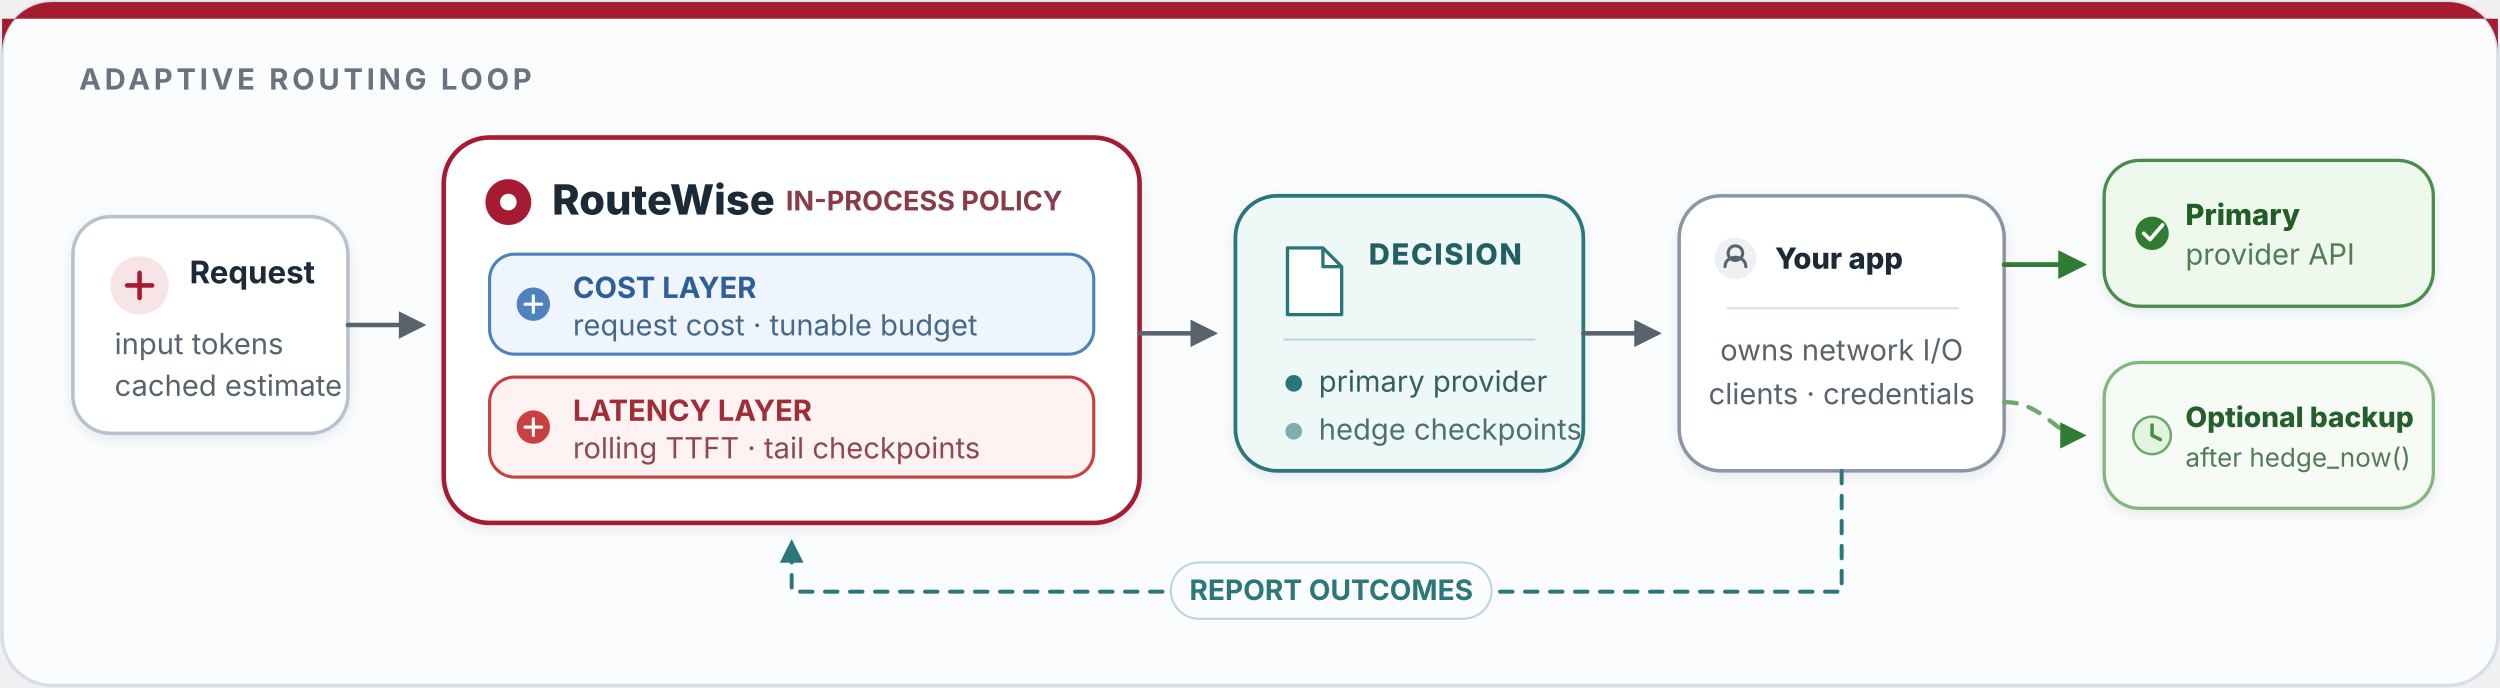
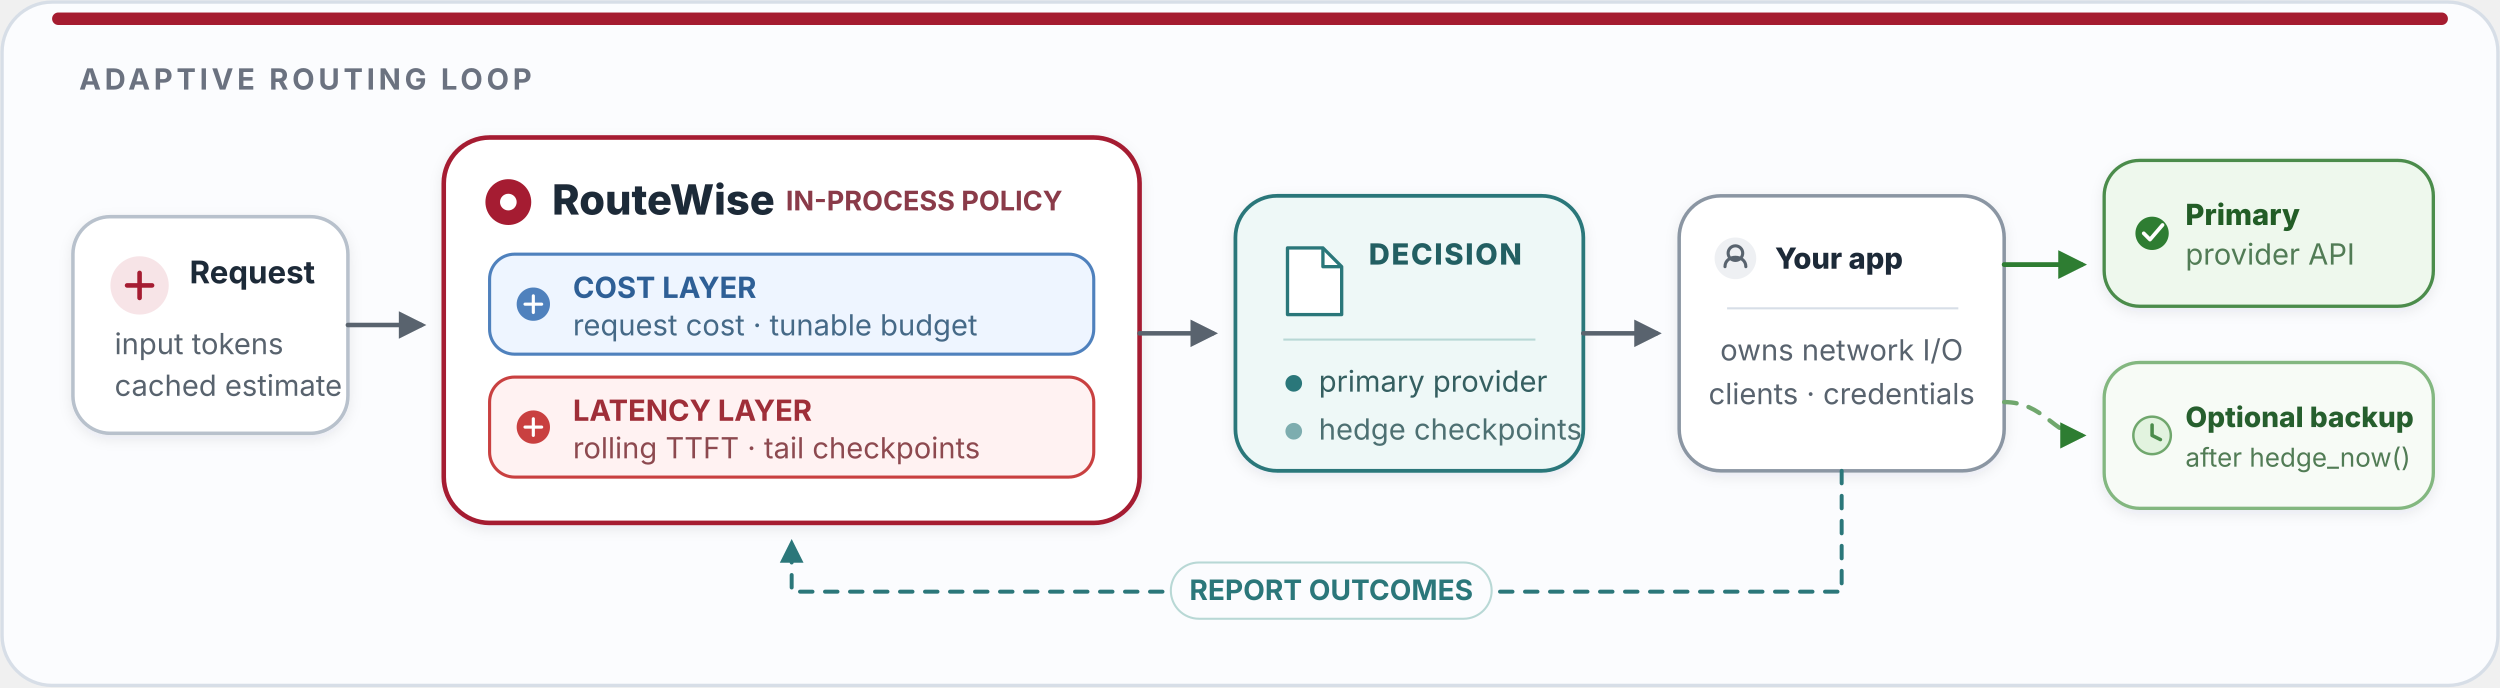
<svg xmlns="http://www.w3.org/2000/svg" viewBox="0 0 1200 330" role="img" aria-labelledby="title description">
  <defs>
    <filter id="card-shadow" x="-15%" y="-20%" width="130%" height="145%">
      <feDropShadow dx="0" dy="2" stdDeviation="3" flood-color="#1f2937" flood-opacity="0.08" />
    </filter>
    <marker id="arrow-slate" viewBox="0 0 10 10" refX="8" refY="5" markerWidth="6" markerHeight="6" orient="auto">
      <path d="M0 0L10 5L0 10Z" fill="#59636e" />
    </marker>
    <marker id="arrow-green" viewBox="0 0 10 10" refX="8" refY="5" markerWidth="6" markerHeight="6" orient="auto">
      <path d="M0 0L10 5L0 10Z" fill="#2e7d32" />
    </marker>
    <marker id="arrow-teal" viewBox="0 0 10 10" refX="8" refY="5" markerWidth="6" markerHeight="6" orient="auto">
      <path d="M0 0L10 5L0 10Z" fill="#2b777a" />
    </marker>
  </defs>
  <rect x="1" y="1" width="1198" height="328" rx="24" fill="#fbfcfe" stroke="#d7dee7" stroke-width="1.6" />
-   <path d="M25 1H1175A24 24 0 0 1 1199 25V9H1V25A24 24 0 0 1 25 1Z" fill="#a51c30" />
+   <path d="M28 9H1172" fill="none" stroke="#a51c30" stroke-width="6" stroke-linecap="round" />
  <g font-family="Inter, -apple-system, BlinkMacSystemFont, 'Segoe UI', sans-serif">
    <text x="38" y="43" fill="#6b7280" font-size="14" font-weight="750" letter-spacing="1.8">ADAPTIVE ROUTING LOOP</text>
    <g filter="url(#card-shadow)">
      <rect x="35" y="104" width="132" height="104" rx="18" fill="#ffffff" stroke="#b8c1cc" stroke-width="1.7" />
      <circle cx="67" cy="137" r="14" fill="#f7e4e7" />
      <path d="M61 137H73M67 131V143" stroke="#a51c30" stroke-width="2.2" stroke-linecap="round" />
      <text x="91" y="136" fill="#1f2937" font-size="15" font-weight="750">Request</text>
      <text x="55" y="170" fill="#59636e" font-size="14">input tokens</text>
      <text x="55" y="190" fill="#59636e" font-size="14">cached estimate</text>
      <rect x="213" y="66" width="334" height="185" rx="22" fill="#ffffff" stroke="#a51c30" stroke-width="2.2" />
      <circle cx="244" cy="97" r="11" fill="#a51c30" />
      <circle cx="244" cy="97" r="4" fill="#ffffff" />
      <text x="265" y="103" fill="#1f2937" font-size="20" font-weight="780">RouteWise</text>
      <text x="510" y="101" text-anchor="end" fill="#8a3a49" font-size="13" font-weight="700">IN-PROCESS POLICY</text>
      <rect x="235" y="122" width="290" height="48" rx="12" fill="#eef5ff" stroke="#4f81bd" stroke-width="1.5" />
      <circle cx="256" cy="146" r="8" fill="#4f81bd" />
      <path d="M252 146H260M256 142V150" stroke="#ffffff" stroke-width="1.5" stroke-linecap="round" />
      <text x="275" y="143" fill="#2d5f96" font-size="14" font-weight="750">COST LAYER</text>
      <text x="275" y="161" fill="#456987" font-size="14">request cost · tunable budget</text>
      <rect x="235" y="181" width="290" height="48" rx="12" fill="#fff2f2" stroke="#c94141" stroke-width="1.5" />
      <circle cx="256" cy="205" r="8" fill="#c94141" />
      <path d="M252 205H260M256 201V209" stroke="#ffffff" stroke-width="1.5" stroke-linecap="round" />
      <text x="275" y="202" fill="#9f2d38" font-size="14" font-weight="750">LATENCY LAYER</text>
      <text x="275" y="220" fill="#8d4a50" font-size="14">rolling TTFT · tail checkpoints</text>
      <rect x="593" y="94" width="167" height="132" rx="20" fill="#eef8f7" stroke="#2b777a" stroke-width="1.8" />
      <path d="M618 119H635L644 128V151H618Z" fill="#ffffff" stroke="#2b777a" stroke-width="1.6" stroke-linejoin="round" />
      <path d="M635 119V128H644" fill="none" stroke="#2b777a" stroke-width="1.6" stroke-linejoin="round" />
      <text x="657" y="127" fill="#245f62" font-size="14" font-weight="800" letter-spacing="0.8">DECISION</text>
      <line x1="616" y1="163" x2="737" y2="163" stroke="#b8d8d5" />
      <circle cx="621" cy="184" r="4" fill="#2b777a" />
      <text x="633" y="188" fill="#345f61" font-size="14">primary provider</text>
      <circle cx="621" cy="207" r="4" fill="#2b777a" fill-opacity="0.58" />
      <text x="633" y="211" fill="#4e7072" font-size="14">hedge checkpoints</text>
      <rect x="806" y="94" width="156" height="132" rx="20" fill="#ffffff" stroke="#8b96a3" stroke-width="1.7" />
      <circle cx="833" cy="124" r="10" fill="#eef0f3" />
      <path d="M828 128C828 122 838 122 838 128M833 118A3.5 3.5 0 1 0 833 125A3.5 3.5 0 1 0 833 118" fill="none" stroke="#59636e" stroke-width="1.5" stroke-linecap="round" />
      <text x="852" y="129" fill="#1f2937" font-size="14" font-weight="780">Your app</text>
      <line x1="829" y1="148" x2="940" y2="148" stroke="#d7dee7" />
      <text x="884" y="173" text-anchor="middle" fill="#59636e" font-size="14">owns network I/O</text>
      <text x="884" y="194" text-anchor="middle" fill="#59636e" font-size="14">clients · credentials</text>
      <rect x="1010" y="77" width="158" height="70" rx="17" fill="#eef8ed" stroke="#4b8c4b" stroke-width="1.6" />
      <circle cx="1033" cy="112" r="8" fill="#2e7d32" />
      <path d="M1029 112L1032 115L1038 108" fill="none" stroke="#ffffff" stroke-width="1.8" stroke-linecap="round" stroke-linejoin="round" />
      <text x="1049" y="108" fill="#225d27" font-size="14" font-weight="780">Primary</text>
      <text x="1049" y="127" fill="#517b55" font-size="14">provider API</text>
      <rect x="1010" y="174" width="158" height="70" rx="17" fill="#f7fbf6" stroke="#83b780" stroke-width="1.6" />
      <circle cx="1033" cy="209" r="9" fill="#e2f3df" stroke="#70a76d" stroke-width="1.2" />
      <path d="M1033 204V209L1037 211" fill="none" stroke="#4b8c4b" stroke-width="1.7" stroke-linecap="round" stroke-linejoin="round" />
      <text x="1049" y="205" fill="#285f2d" font-size="13.5" font-weight="780">Optional backup</text>
      <text x="1049" y="224" fill="#517b55" font-size="12.5">after hedge_now()</text>
    </g>
    <g fill="none" stroke="#59636e" stroke-width="2.2" stroke-linecap="round" marker-end="url(#arrow-slate)">
      <path d="M167 156H202" />
      <path d="M547 160H582" />
      <path d="M760 160H795" />
    </g>
    <path d="M962 127H999" fill="none" stroke="#2e7d32" stroke-width="2.3" stroke-linecap="round" marker-end="url(#arrow-green)" />
    <path d="M962 193C981 193 986 209 999 209" fill="none" stroke="#70a76d" stroke-width="2.1" stroke-linecap="round" stroke-dasharray="6 6" marker-end="url(#arrow-green)" />
    <path d="M884 226V284H380V261" fill="none" stroke="#2b777a" stroke-width="1.9" stroke-linecap="round" stroke-linejoin="round" stroke-dasharray="6 6" marker-end="url(#arrow-teal)" />
    <rect x="562" y="270" width="154" height="27" rx="13.5" fill="#fbfcfe" stroke="#b8d8d5" />
    <text x="639" y="288" text-anchor="middle" fill="#2b777a" font-size="13.5" font-weight="750">REPORT OUTCOMES</text>
  </g>
</svg>
